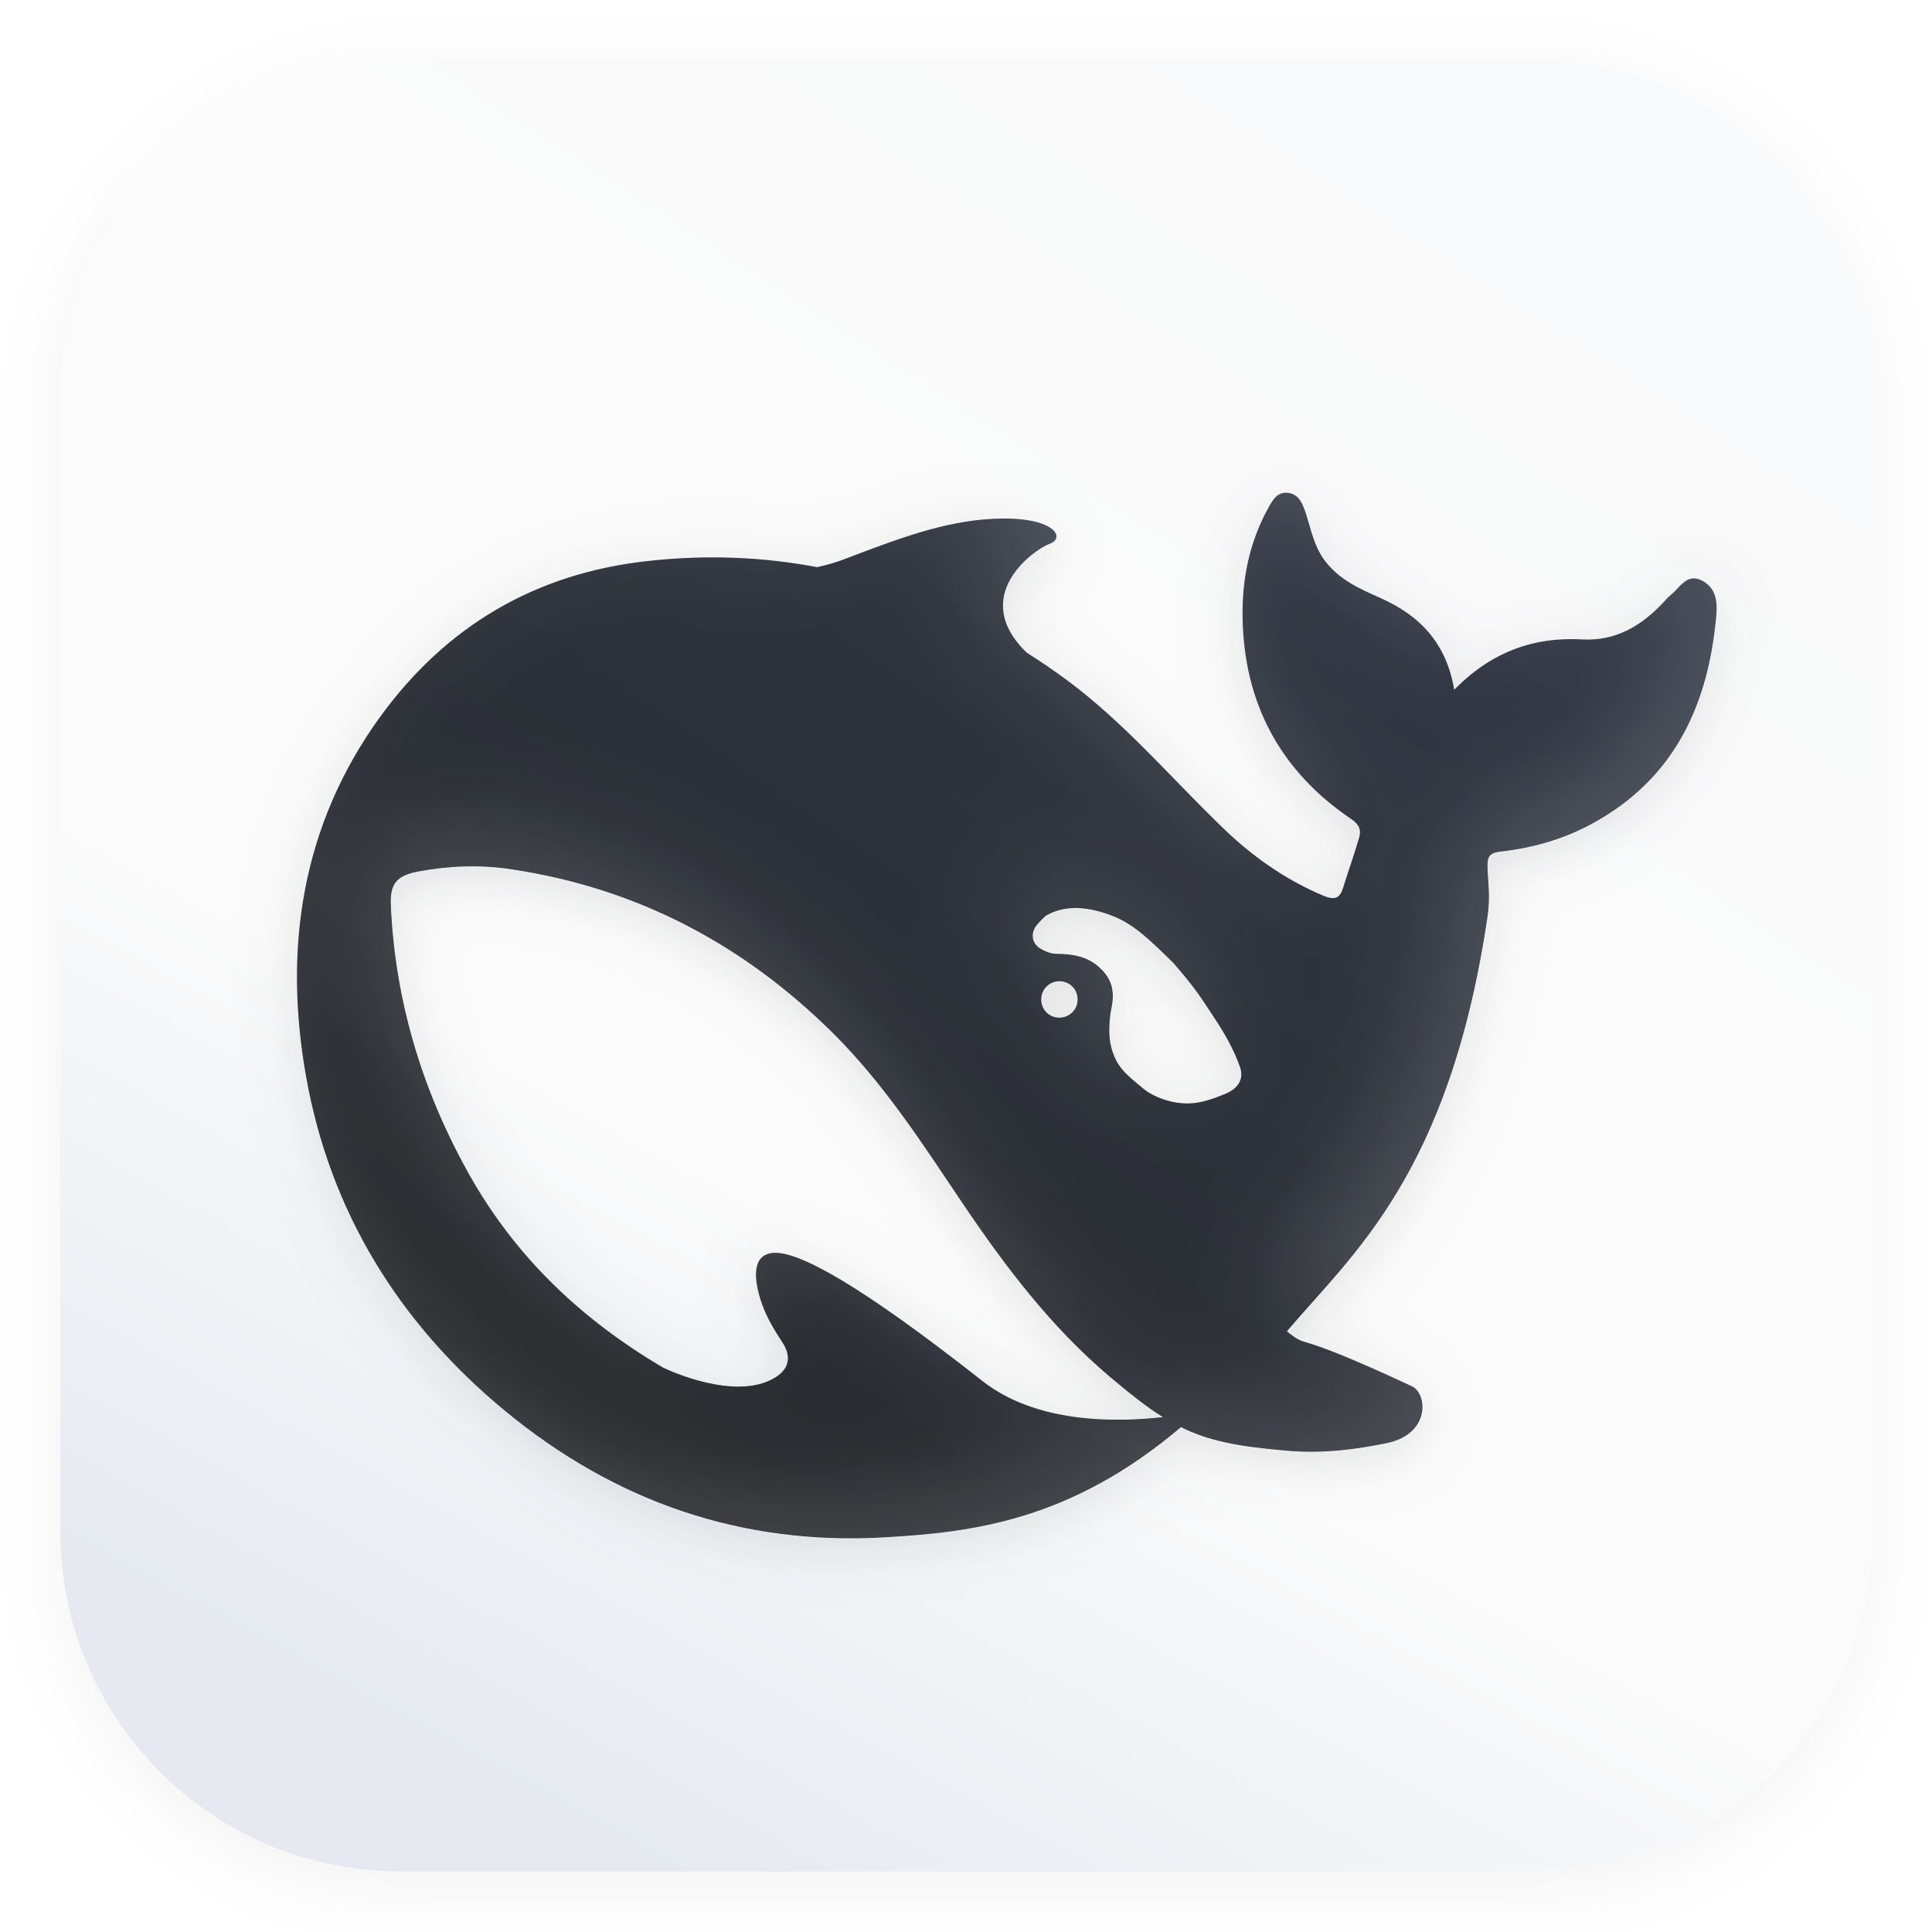
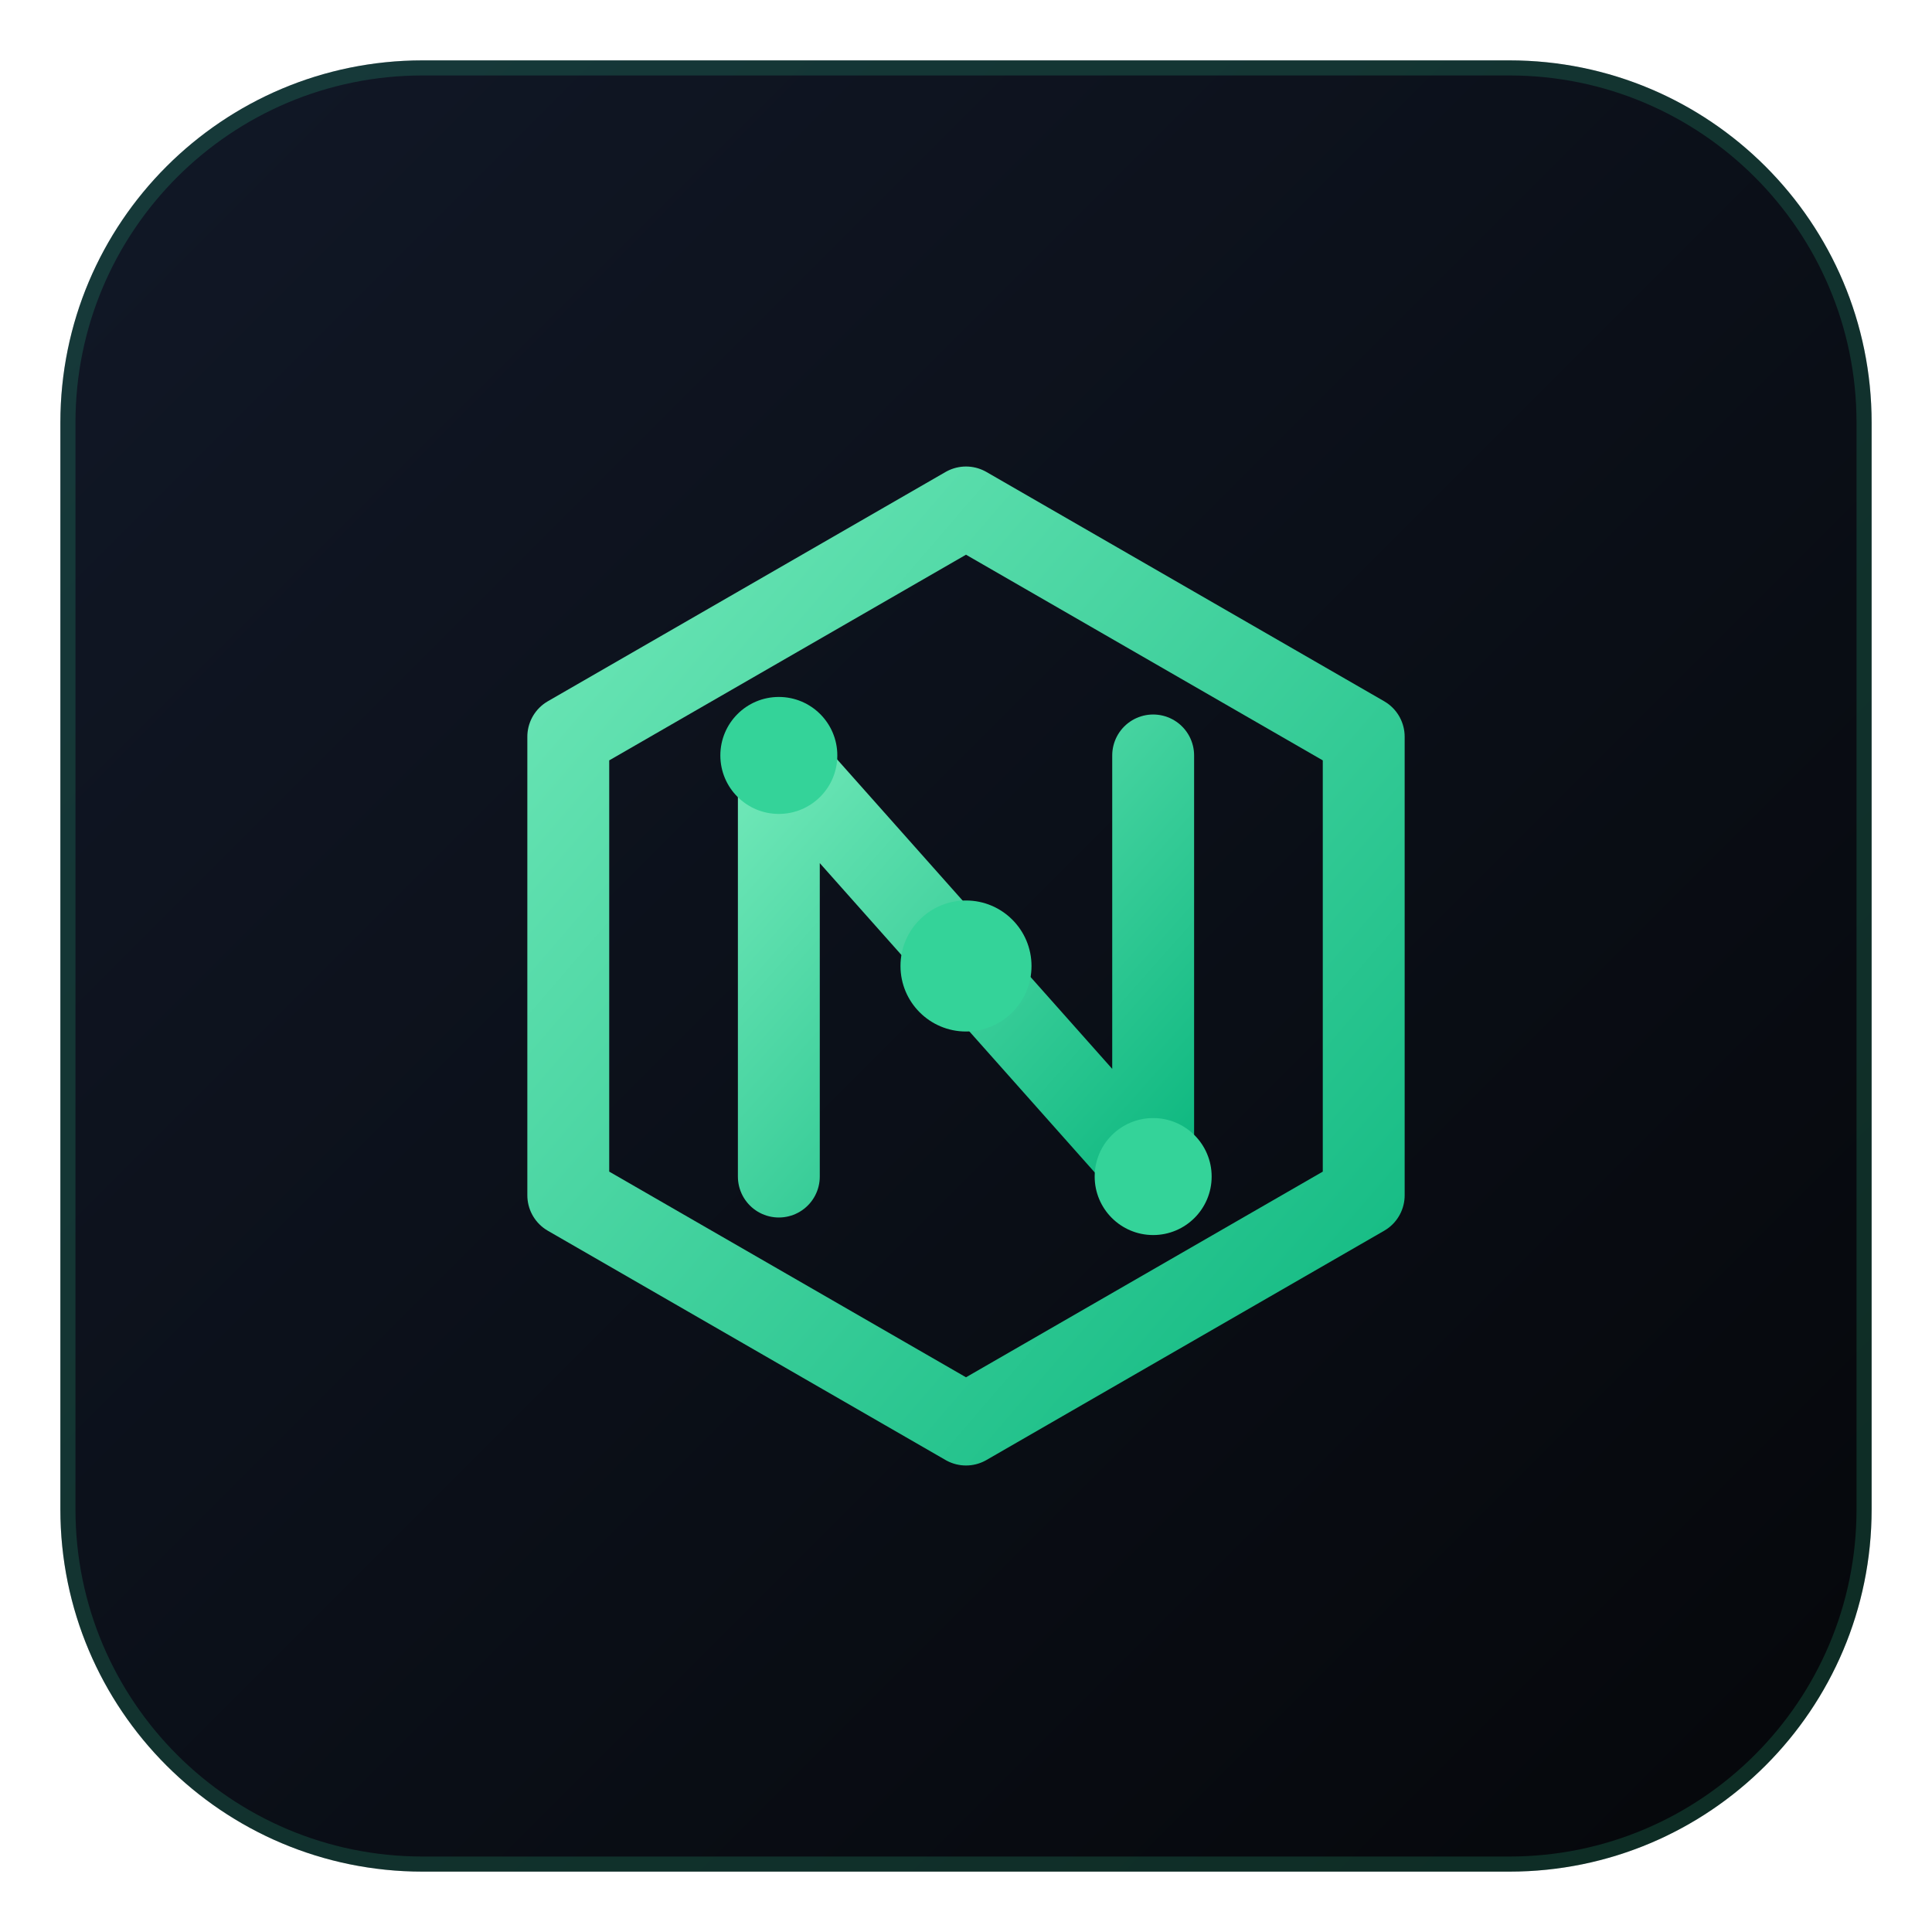
<svg xmlns="http://www.w3.org/2000/svg" width="1024" height="1024" viewBox="0 0 1024 1024" fill="none">
-   <g transform="translate(32 32) scale(0.9375) translate(-40 -32)">
-     <g filter="url(#filter0_d_1637_371)">
-       <rect rx="192" width="1024" height="1024" transform="translate(40 32)" fill="#FBFBFB" />
-       <rect rx="192" width="1024" height="1024" transform="translate(40 32)" fill="url(#paint0_linear_1637_371)" fill-opacity="0.4" />
-       <rect rx="192" width="1024" height="1024" transform="translate(40 32)" fill="url(#paint1_linear_1637_371)" fill-opacity="0.8" />
-       <g filter="url(#filter1_ddi_1637_371)">
-         <path d="M968.002 326.025C959.5 321.85 955.842 329.804 950.865 333.835C949.162 335.143 947.722 336.834 946.283 338.393C933.859 351.673 919.336 360.407 900.376 359.363C872.649 357.804 848.963 366.525 828.035 387.759C823.586 361.583 808.812 345.951 786.313 335.936C774.536 330.729 762.64 325.51 754.401 314.186C748.645 306.112 747.074 297.127 744.195 288.274C742.36 282.936 740.538 277.465 734.385 276.554C727.718 275.51 725.103 281.112 722.476 285.803C712.006 304.95 707.952 326.039 708.349 347.405C709.26 395.463 729.54 433.742 769.823 460.962C774.404 464.094 775.579 467.212 774.14 471.771C771.394 481.153 768.119 490.257 765.241 499.639C763.406 505.624 760.66 506.933 754.256 504.329C732.154 495.08 713.049 481.417 696.175 464.874C667.524 437.138 641.633 406.536 609.325 382.566C601.733 376.964 594.154 371.758 586.298 366.802C553.33 334.773 590.616 308.464 599.251 305.333C608.282 302.082 602.393 290.877 573.214 291.009C544.048 291.141 517.364 300.906 483.353 313.935C478.389 315.891 473.147 317.318 467.786 318.494C436.917 312.64 404.873 311.332 371.377 315.111C308.332 322.141 257.975 351.964 220.953 402.876C176.471 464.081 166.014 533.624 178.835 606.153C192.302 682.594 231.291 745.887 291.194 795.372C353.328 846.68 424.876 871.813 506.498 866.99C556.076 864.122 611.279 857.489 673.532 804.74C689.23 812.55 705.708 815.681 733.052 818.02C754.111 819.976 774.391 816.976 790.076 813.726C814.674 808.519 812.971 785.726 804.072 781.564C731.995 747.962 747.826 761.638 733.435 750.565C770.06 707.198 825.263 662.139 846.85 516.156C848.553 504.567 847.114 497.273 846.85 487.892C846.718 482.157 848.025 479.95 854.574 479.303C872.623 477.215 890.156 472.273 906.238 463.42C952.938 437.892 971.765 395.965 976.215 345.7C976.875 338.01 976.083 330.069 967.976 326.039L968.002 326.025ZM561.067 778.432C491.222 723.477 457.343 705.374 443.347 706.154C430.263 706.933 432.626 721.918 435.505 731.682C438.515 741.315 442.436 747.962 447.929 756.418C451.718 762.021 454.346 770.345 444.14 776.609C421.641 790.549 382.533 771.918 380.698 771.006C335.174 744.182 297.109 708.757 270.293 660.316C244.389 613.698 229.35 563.685 226.868 510.302C226.208 497.406 230.01 492.847 242.831 490.508C259.704 487.376 277.106 486.729 293.98 489.2C365.264 499.625 425.959 531.523 476.844 582.052C505.878 610.831 527.861 645.213 550.491 678.815C574.561 714.492 600.452 748.49 633.42 776.358C645.066 786.122 654.348 793.548 663.247 799.019C636.431 802.018 591.698 802.666 561.08 778.445L561.067 778.432ZM594.55 562.905C594.55 557.171 599.132 552.625 604.888 552.625C606.195 552.625 607.371 552.876 608.414 553.273C609.853 553.801 611.16 554.581 612.203 555.744C614.038 557.567 615.081 560.17 615.081 562.905C615.081 568.64 610.5 573.185 604.743 573.185C598.987 573.185 594.537 568.627 594.537 562.905H594.55ZM698.539 616.301C691.871 619.037 685.19 621.375 678.787 621.64C668.845 622.155 657.992 618.125 652.103 613.17C642.953 605.479 636.404 601.185 633.658 587.773C632.483 582.039 633.13 573.185 634.186 568.111C636.536 557.171 633.922 550.141 626.212 543.759C619.927 538.553 611.952 537.112 603.185 537.112C599.911 537.112 596.914 535.685 594.682 534.509C591.025 532.686 588.015 528.127 590.893 522.525C591.804 520.701 596.254 516.275 597.297 515.495C609.206 508.716 622.937 510.936 635.625 516.01C647.403 520.833 656.288 529.686 669.109 542.186C682.193 557.289 684.543 561.465 692.003 572.789C697.892 581.642 703.252 590.759 706.909 601.185C709.128 607.699 706.249 613.038 698.539 616.288V616.301Z" fill="url(#paint2_linear_1637_371)" fill-opacity="0.9" />
-       </g>
-     </g>
-   </g>
  <defs>
-     <filter id="filter0_d_1637_371" x="-8" y="-16" width="1120" height="1120" filterUnits="userSpaceOnUse" color-interpolation-filters="sRGB">
-       <feFlood flood-opacity="0" result="BackgroundImageFix" />
-       <feColorMatrix in="SourceAlpha" type="matrix" values="0 0 0 0 0 0 0 0 0 0 0 0 0 0 0 0 0 0 127 0" result="hardAlpha" />
-       <feOffset dy="8" />
-       <feGaussianBlur stdDeviation="20" />
-       <feComposite in2="hardAlpha" operator="out" />
-       <feColorMatrix type="matrix" values="0 0 0 0 0 0 0 0 0 0 0 0 0 0 0 0 0 0 0.05 0" />
-       <feBlend mode="normal" in2="BackgroundImageFix" result="effect1_dropShadow_1637_371" />
-       <feBlend mode="normal" in="BackgroundImageFix" in2="effect1_dropShadow_1637_371" result="BackgroundImageFix" />
-       <feBlend mode="normal" in="SourceGraphic" in2="BackgroundImageFix" result="shape" />
-     </filter>
-     <filter id="filter1_ddi_1637_371" x="133.744" y="240.427" width="882.652" height="671.147" filterUnits="userSpaceOnUse" color-interpolation-filters="sRGB">
-       <feFlood flood-opacity="0" result="BackgroundImageFix" />
-       <feColorMatrix in="SourceAlpha" type="matrix" values="0 0 0 0 0 0 0 0 0 0 0 0 0 0 0 0 0 0 127 0" result="hardAlpha" />
-       <feOffset dy="4" />
-       <feGaussianBlur stdDeviation="20" />
-       <feComposite in2="hardAlpha" operator="out" />
-       <feColorMatrix type="matrix" values="0 0 0 0 0.176 0 0 0 0 0.192 0 0 0 0 0.231 0 0 0 0.08 0" />
-       <feBlend mode="normal" in2="BackgroundImageFix" result="effect1_dropShadow_1637_371" />
-       <feColorMatrix in="SourceAlpha" type="matrix" values="0 0 0 0 0 0 0 0 0 0 0 0 0 0 0 0 0 0 127 0" result="hardAlpha" />
-       <feOffset dy="8" />
-       <feGaussianBlur stdDeviation="8" />
-       <feComposite in2="hardAlpha" operator="out" />
-       <feColorMatrix type="matrix" values="0 0 0 0 0.173 0 0 0 0 0.188 0 0 0 0 0.224 0 0 0 0.04 0" />
-       <feBlend mode="normal" in2="effect1_dropShadow_1637_371" result="effect2_dropShadow_1637_371" />
-       <feBlend mode="normal" in="SourceGraphic" in2="BackgroundImageFix" result="shape" />
-       <feColorMatrix in="SourceAlpha" type="matrix" values="0 0 0 0 0 0 0 0 0 0 0 0 0 0 0 0 0 0 127 0" result="hardAlpha" />
-       <feOffset dx="-16" dy="-20" />
-       <feGaussianBlur stdDeviation="30" />
-       <feComposite in2="hardAlpha" operator="arithmetic" k2="-1" k3="1" />
-       <feColorMatrix type="matrix" values="0 0 0 0 1 0 0 0 0 1 0 0 0 0 1 0 0 0 0.15 0" />
-       <feBlend mode="normal" in2="shape" result="effect3_innerShadow_1637_371" />
-       <feBlend mode="normal" in="effect3_innerShadow_1637_371" in2="effect2_dropShadow_1637_371" result="effect3_innerShadow_1637_371" />
-     </filter>
-     <linearGradient id="paint0_linear_1637_371" x1="973.58" y1="1.59609e-05" x2="378.123" y2="917.86" gradientUnits="userSpaceOnUse">
-       <stop offset="0.142" stop-color="#D4DBE9" />
-       <stop offset="0.486" stop-color="#FBFBFB" />
+     <linearGradient id="tile" x1="0" y1="0" x2="1" y2="1">
+       <stop offset="0" stop-color="#111827" />
+       <stop offset="1" stop-color="#05070a" />
    </linearGradient>
-     <linearGradient id="paint1_linear_1637_371" x1="603.371" y1="445.063" x2="239.356" y2="1111.41" gradientUnits="userSpaceOnUse">
-       <stop offset="0.363" stop-color="#FBFBFB" />
-       <stop offset="0.83" stop-color="#E1E6EE" />
-     </linearGradient>
-     <linearGradient id="paint2_linear_1637_371" x1="849.855" y1="39.085" x2="331.636" y2="802.645" gradientUnits="userSpaceOnUse">
-       <stop offset="0.086" stop-color="#1C2434" />
-       <stop offset="1" stop-color="#0F1115" />
+     <linearGradient id="glow" x1="0" y1="0" x2="1" y2="1">
+       <stop offset="0" stop-color="#6ee7b7" />
+       <stop offset="1" stop-color="#10b981" />
    </linearGradient>
  </defs>
+   <rect x="32" y="32" width="960" height="960" rx="192" fill="url(#tile)" />
+   <rect x="36" y="36" width="952" height="952" rx="188" stroke="#34d399" stroke-opacity="0.18" stroke-width="8" />
+   <g transform="translate(214.4 214.4) scale(24.8)">
+     <path d="M12 2.2L20.5 7.1V16.9L12 21.8L3.5 16.9V7.1L12 2.2Z" stroke="url(#glow)" stroke-width="1.75" stroke-linejoin="round" />
+     <path d="M8 7.5V16.5M16 7.5V16.5M8 7.5L16 16.5" stroke="url(#glow)" stroke-width="1.75" stroke-linecap="round" stroke-linejoin="round" />
+     <circle cx="8" cy="7.5" r="1.25" fill="#34d399" />
+     <circle cx="16" cy="16.5" r="1.25" fill="#34d399" />
+     <circle cx="12" cy="12" r="1.4" fill="#34d399" />
+   </g>
</svg>
